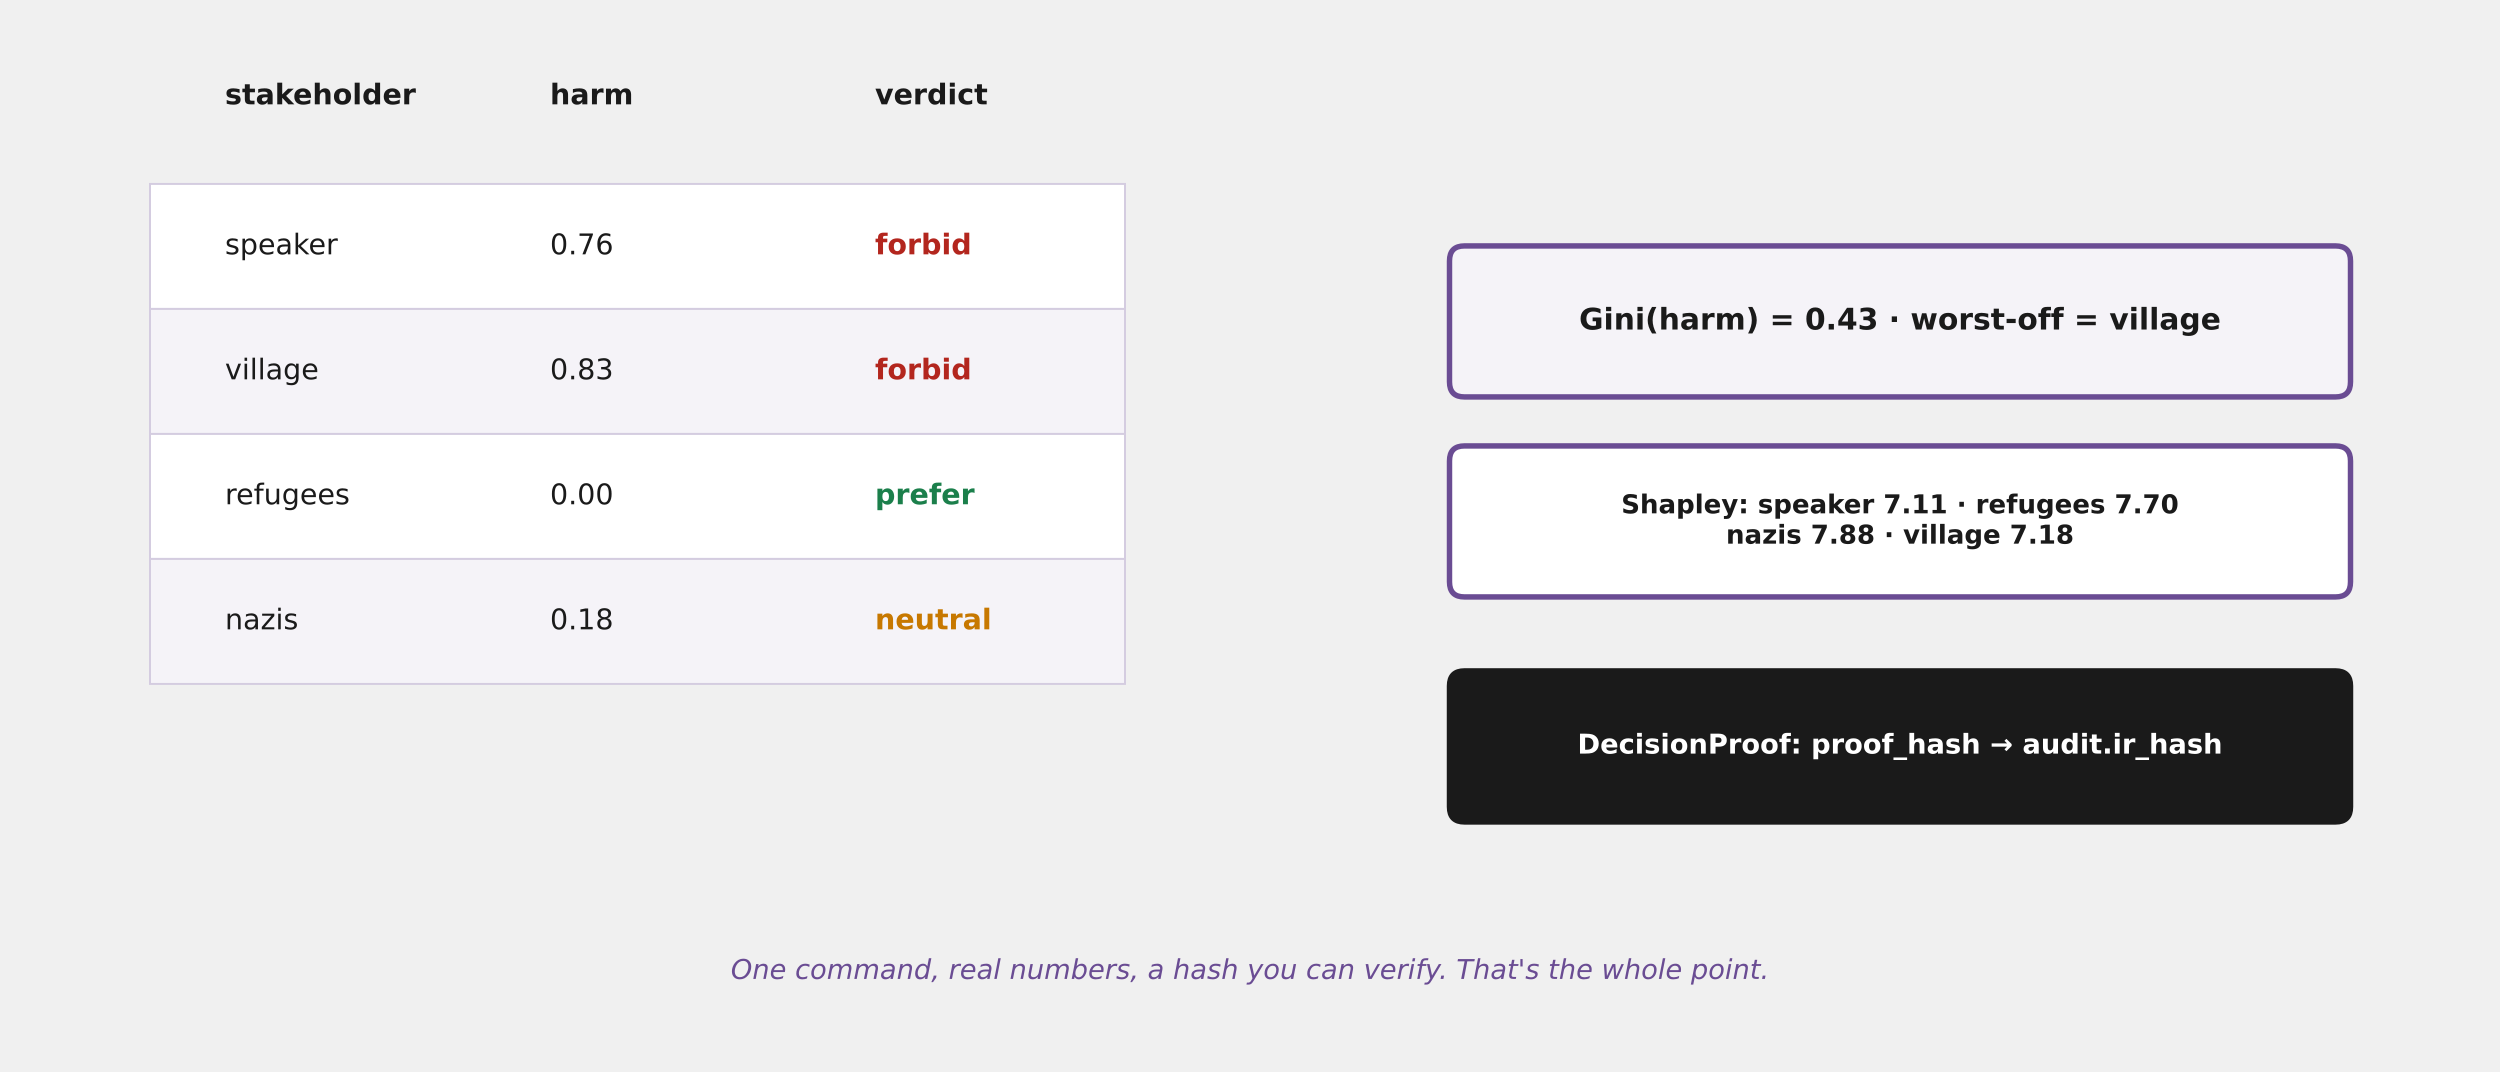
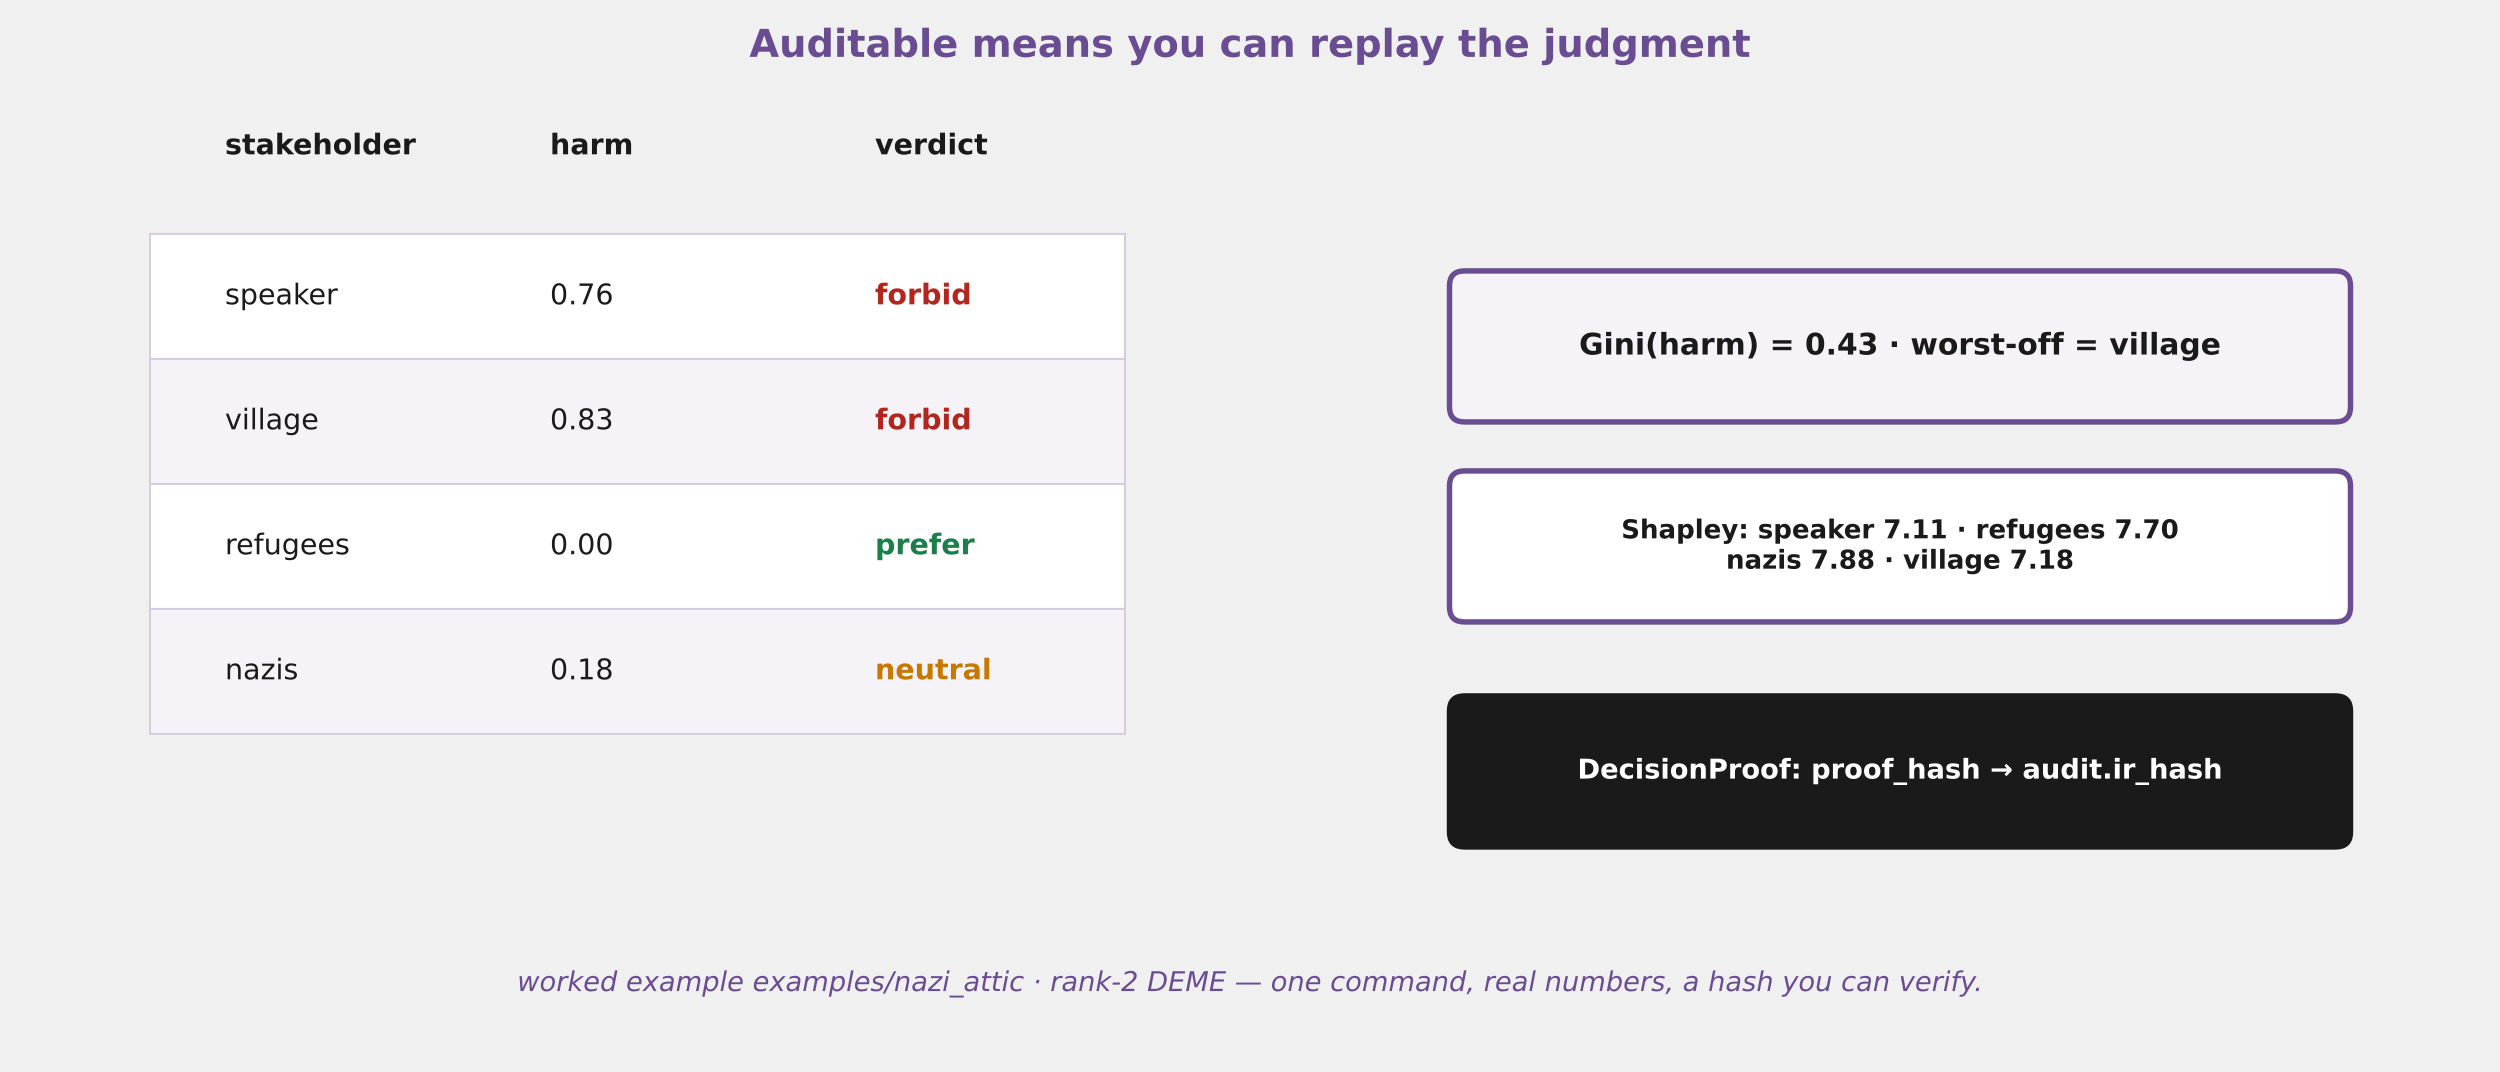
<svg xmlns="http://www.w3.org/2000/svg" width="1008pt" height="432pt" viewBox="0 0 1008 432" version="1.1">
  <defs>
    <style type="text/css">*{stroke-linejoin: round; stroke-linecap: butt}</style>
  </defs>
  <g id="figure_1">
    <g id="patch_1">
      <path d="M 0 432  L 1008 432  L 1008 0  L 0 0  L 0 432  z " style="fill: none" />
    </g>
    <g id="axes_1">
      <g id="patch_2">
-         <path d="M 60.48 124.56  L 453.6 124.56  L 453.6 74.16  L 60.48 74.16  z " clip-path="url(#pad901d4783)" style="fill: #ffffff; stroke: #d4cce0; stroke-width: 0.8; stroke-linejoin: miter" />
+         <path d="M 60.48 144.72  L 453.6 144.72  L 453.6 94.32  L 60.48 94.32  z " clip-path="url(#p376bc5e609)" style="fill: #ffffff; stroke: #d4cce0; stroke-width: 0.8; stroke-linejoin: miter" />
      </g>
      <g id="patch_3">
-         <path d="M 60.48 174.96  L 453.6 174.96  L 453.6 124.56  L 60.48 124.56  z " clip-path="url(#pad901d4783)" style="fill: #f5f3f8; stroke: #d4cce0; stroke-width: 0.8; stroke-linejoin: miter" />
+         <path d="M 60.48 195.12  L 453.6 195.12  L 453.6 144.72  L 60.48 144.72  z " clip-path="url(#p376bc5e609)" style="fill: #f5f3f8; stroke: #d4cce0; stroke-width: 0.8; stroke-linejoin: miter" />
      </g>
      <g id="patch_4">
-         <path d="M 60.48 225.36  L 453.6 225.36  L 453.6 174.96  L 60.48 174.96  z " clip-path="url(#pad901d4783)" style="fill: #ffffff; stroke: #d4cce0; stroke-width: 0.8; stroke-linejoin: miter" />
+         <path d="M 60.48 245.52  L 453.6 245.52  L 453.6 195.12  L 60.48 195.12  z " clip-path="url(#p376bc5e609)" style="fill: #ffffff; stroke: #d4cce0; stroke-width: 0.8; stroke-linejoin: miter" />
      </g>
      <g id="patch_5">
-         <path d="M 60.48 275.76  L 453.6 275.76  L 453.6 225.36  L 60.48 225.36  z " clip-path="url(#pad901d4783)" style="fill: #f5f3f8; stroke: #d4cce0; stroke-width: 0.8; stroke-linejoin: miter" />
+         <path d="M 60.48 295.92  L 453.6 295.92  L 453.6 245.52  L 60.48 245.52  z " clip-path="url(#p376bc5e609)" style="fill: #f5f3f8; stroke: #d4cce0; stroke-width: 0.8; stroke-linejoin: miter" />
      </g>
      <g id="patch_6">
-         <path d="M 590.486 160.042  L 941.674 160.042  Q 947.722 160.042 947.722 153.994  L 947.722 105.206  Q 947.722 99.158 941.674 99.158  L 590.486 99.158  Q 584.438 99.158 584.438 105.206  L 584.438 153.994  Q 584.438 160.042 590.486 160.042  z " clip-path="url(#pad901d4783)" style="fill: #f5f3f8; stroke: #6a4c93; stroke-width: 2.2; stroke-linejoin: miter" />
+         <path d="M 590.486 170.122  L 941.674 170.122  Q 947.722 170.122 947.722 164.074  L 947.722 115.286  Q 947.722 109.238 941.674 109.238  L 590.486 109.238  Q 584.438 109.238 584.438 115.286  L 584.438 164.074  Q 584.438 170.122 590.486 170.122  z " clip-path="url(#p376bc5e609)" style="fill: #f5f3f8; stroke: #6a4c93; stroke-width: 2.2; stroke-linejoin: miter" />
      </g>
      <g id="patch_7">
-         <path d="M 590.486 240.682  L 941.674 240.682  Q 947.722 240.682 947.722 234.634  L 947.722 185.846  Q 947.722 179.798 941.674 179.798  L 590.486 179.798  Q 584.438 179.798 584.438 185.846  L 584.438 234.634  Q 584.438 240.682 590.486 240.682  z " clip-path="url(#pad901d4783)" style="fill: #ffffff; stroke: #6a4c93; stroke-width: 2.2; stroke-linejoin: miter" />
+         <path d="M 590.486 250.762  L 941.674 250.762  Q 947.722 250.762 947.722 244.714  L 947.722 195.926  Q 947.722 189.878 941.674 189.878  L 590.486 189.878  Q 584.438 189.878 584.438 195.926  L 584.438 244.714  Q 584.438 250.762 590.486 250.762  z " clip-path="url(#p376bc5e609)" style="fill: #ffffff; stroke: #6a4c93; stroke-width: 2.2; stroke-linejoin: miter" />
      </g>
      <g id="patch_8">
-         <path d="M 590.486 331.402  L 941.674 331.402  Q 947.722 331.402 947.722 325.354  L 947.722 276.566  Q 947.722 270.518 941.674 270.518  L 590.486 270.518  Q 584.438 270.518 584.438 276.566  L 584.438 325.354  Q 584.438 331.402 590.486 331.402  z " clip-path="url(#pad901d4783)" style="fill: #1a1a1a; stroke: #1a1a1a; stroke-width: 2.2; stroke-linejoin: miter" />
+         <path d="M 590.486 341.482  L 941.674 341.482  Q 947.722 341.482 947.722 335.434  L 947.722 286.646  Q 947.722 280.598 941.674 280.598  L 590.486 280.598  Q 584.438 280.598 584.438 286.646  L 584.438 335.434  Q 584.438 341.482 590.486 341.482  z " clip-path="url(#p376bc5e609)" style="fill: #1a1a1a; stroke: #1a1a1a; stroke-width: 2.2; stroke-linejoin: miter" />
      </g>
      <g id="text_1">
-         <text style="font-weight: 700; font-size: 12px; font-family: 'DejaVu Sans'; text-anchor: middle; fill: #1a1a1a" x="766.08" y="132.864" transform="rotate(-0 766.08 132.8644)">Gini(harm) = 0.43    ·    worst-off = village</text>
+         <text style="font-weight: 700; font-size: 12px; font-family: 'DejaVu Sans'; text-anchor: middle; fill: #1a1a1a" x="766.08" y="142.944" transform="rotate(-0 766.08 142.9444)">Gini(harm) = 0.43    ·    worst-off = village</text>
      </g>
      <g id="text_2">
-         <text style="font-weight: 700; font-size: 10.5px; font-family: 'DejaVu Sans'; fill: #1a1a1a" transform="translate(653.6759 206.977)">Shapley: speaker 7.11 · refugees 7.70</text>
-         <text style="font-weight: 700; font-size: 10.5px; font-family: 'DejaVu Sans'; fill: #1a1a1a" transform="translate(695.9261 219.2157)">nazis 7.88 · village 7.18</text>
+         <text style="font-weight: 700; font-size: 10.5px; font-family: 'DejaVu Sans'; fill: #1a1a1a" transform="translate(653.6759 217.057)">Shapley: speaker 7.11 · refugees 7.70</text>
+         <text style="font-weight: 700; font-size: 10.5px; font-family: 'DejaVu Sans'; fill: #1a1a1a" transform="translate(695.9261 229.2957)">nazis 7.88 · village 7.18</text>
      </g>
      <g id="text_3">
-         <text style="font-weight: 700; font-size: 11px; font-family: 'DejaVu Sans'; text-anchor: middle; fill: #ffffff" x="766.08" y="303.842" transform="rotate(-0 766.08 303.8423)">DecisionProof: proof_hash → audit.ir_hash</text>
+         <text style="font-weight: 700; font-size: 11px; font-family: 'DejaVu Sans'; text-anchor: middle; fill: #ffffff" x="766.08" y="313.922" transform="rotate(-0 766.08 313.9223)">DecisionProof: proof_hash → audit.ir_hash</text>
      </g>
      <g id="text_4">
-         <text style="font-weight: 700; font-size: 15.5px; font-family: 'DejaVu Sans'; text-anchor: middle; fill: #6a4c93" x="504" y="-67.784" transform="rotate(-0 504 -67.78352)">Auditable means you can replay the judgment</text>
+         <text style="font-weight: 700; font-size: 15.5px; font-family: 'DejaVu Sans'; text-anchor: middle; fill: #6a4c93" x="504" y="22.936" transform="rotate(-0 504 22.93648)">Auditable means you can replay the judgment</text>
      </g>
      <g id="text_5">
-         <text style="font-size: 11px; font-family: 'DejaVu Sans'; text-anchor: middle; fill: #6b6b6b" x="504" y="-8.638" transform="rotate(-0 504 -8.637656)">worked example:  examples/nazi_attic  ·  rank-2 DEME</text>
+         <text style="font-weight: 700; font-size: 11.5px; font-family: 'DejaVu Sans'; text-anchor: start; fill: #1a1a1a" x="90.72" y="62.213" transform="rotate(-0 90.72 62.21328)">stakeholder</text>
      </g>
      <g id="text_6">
-         <text style="font-weight: 700; font-size: 11.5px; font-family: 'DejaVu Sans'; text-anchor: start; fill: #1a1a1a" x="90.72" y="42.053" transform="rotate(-0 90.72 42.05328)">stakeholder</text>
+         <text style="font-weight: 700; font-size: 11.5px; font-family: 'DejaVu Sans'; text-anchor: start; fill: #1a1a1a" x="221.76" y="62.213" transform="rotate(-0 221.76 62.21328)">harm</text>
      </g>
      <g id="text_7">
-         <text style="font-weight: 700; font-size: 11.5px; font-family: 'DejaVu Sans'; text-anchor: start; fill: #1a1a1a" x="221.76" y="42.053" transform="rotate(-0 221.76 42.05328)">harm</text>
+         <text style="font-weight: 700; font-size: 11.5px; font-family: 'DejaVu Sans'; text-anchor: start; fill: #1a1a1a" x="352.8" y="62.213" transform="rotate(-0 352.8 62.21328)">verdict</text>
      </g>
      <g id="text_8">
-         <text style="font-weight: 700; font-size: 11.5px; font-family: 'DejaVu Sans'; text-anchor: start; fill: #1a1a1a" x="352.8" y="42.053" transform="rotate(-0 352.8 42.05328)">verdict</text>
+         <text style="font-size: 11.5px; font-family: 'DejaVu Sans'; text-anchor: start; fill: #1a1a1a" x="90.72" y="122.693" transform="rotate(-0 90.72 122.6933)">speaker</text>
      </g>
      <g id="text_9">
-         <text style="font-size: 11.5px; font-family: 'DejaVu Sans'; text-anchor: start; fill: #1a1a1a" x="90.72" y="102.533" transform="rotate(-0 90.72 102.5333)">speaker</text>
+         <text style="font-size: 11.5px; font-family: 'DejaVu Sans'; text-anchor: start; fill: #1a1a1a" x="221.76" y="122.693" transform="rotate(-0 221.76 122.6933)">0.76</text>
      </g>
      <g id="text_10">
-         <text style="font-size: 11.5px; font-family: 'DejaVu Sans'; text-anchor: start; fill: #1a1a1a" x="221.76" y="102.533" transform="rotate(-0 221.76 102.5333)">0.76</text>
+         <text style="font-weight: 700; font-size: 11.5px; font-family: 'DejaVu Sans'; text-anchor: start; fill: #b3261e" x="352.8" y="122.693" transform="rotate(-0 352.8 122.6933)">forbid</text>
      </g>
      <g id="text_11">
-         <text style="font-weight: 700; font-size: 11.5px; font-family: 'DejaVu Sans'; text-anchor: start; fill: #b3261e" x="352.8" y="102.533" transform="rotate(-0 352.8 102.5333)">forbid</text>
+         <text style="font-size: 11.5px; font-family: 'DejaVu Sans'; text-anchor: start; fill: #1a1a1a" x="90.72" y="173.093" transform="rotate(-0 90.72 173.0933)">village</text>
      </g>
      <g id="text_12">
-         <text style="font-size: 11.5px; font-family: 'DejaVu Sans'; text-anchor: start; fill: #1a1a1a" x="90.72" y="152.933" transform="rotate(-0 90.72 152.9333)">village</text>
+         <text style="font-size: 11.5px; font-family: 'DejaVu Sans'; text-anchor: start; fill: #1a1a1a" x="221.76" y="173.093" transform="rotate(-0 221.76 173.0933)">0.83</text>
      </g>
      <g id="text_13">
-         <text style="font-size: 11.5px; font-family: 'DejaVu Sans'; text-anchor: start; fill: #1a1a1a" x="221.76" y="152.933" transform="rotate(-0 221.76 152.9333)">0.83</text>
+         <text style="font-weight: 700; font-size: 11.5px; font-family: 'DejaVu Sans'; text-anchor: start; fill: #b3261e" x="352.8" y="173.093" transform="rotate(-0 352.8 173.0933)">forbid</text>
      </g>
      <g id="text_14">
-         <text style="font-weight: 700; font-size: 11.5px; font-family: 'DejaVu Sans'; text-anchor: start; fill: #b3261e" x="352.8" y="152.933" transform="rotate(-0 352.8 152.9333)">forbid</text>
+         <text style="font-size: 11.5px; font-family: 'DejaVu Sans'; text-anchor: start; fill: #1a1a1a" x="90.72" y="223.493" transform="rotate(-0 90.72 223.4933)">refugees</text>
      </g>
      <g id="text_15">
-         <text style="font-size: 11.5px; font-family: 'DejaVu Sans'; text-anchor: start; fill: #1a1a1a" x="90.72" y="203.333" transform="rotate(-0 90.72 203.3333)">refugees</text>
+         <text style="font-size: 11.5px; font-family: 'DejaVu Sans'; text-anchor: start; fill: #1a1a1a" x="221.76" y="223.493" transform="rotate(-0 221.76 223.4933)">0.00</text>
      </g>
      <g id="text_16">
-         <text style="font-size: 11.5px; font-family: 'DejaVu Sans'; text-anchor: start; fill: #1a1a1a" x="221.76" y="203.333" transform="rotate(-0 221.76 203.3333)">0.00</text>
+         <text style="font-weight: 700; font-size: 11.5px; font-family: 'DejaVu Sans'; text-anchor: start; fill: #1b7f4b" x="352.8" y="223.493" transform="rotate(-0 352.8 223.4933)">prefer</text>
      </g>
      <g id="text_17">
-         <text style="font-weight: 700; font-size: 11.5px; font-family: 'DejaVu Sans'; text-anchor: start; fill: #1b7f4b" x="352.8" y="203.333" transform="rotate(-0 352.8 203.3333)">prefer</text>
+         <text style="font-size: 11.5px; font-family: 'DejaVu Sans'; text-anchor: start; fill: #1a1a1a" x="90.72" y="273.893" transform="rotate(-0 90.72 273.8933)">nazis</text>
      </g>
      <g id="text_18">
-         <text style="font-size: 11.5px; font-family: 'DejaVu Sans'; text-anchor: start; fill: #1a1a1a" x="90.72" y="253.733" transform="rotate(-0 90.72 253.7333)">nazis</text>
+         <text style="font-size: 11.5px; font-family: 'DejaVu Sans'; text-anchor: start; fill: #1a1a1a" x="221.76" y="273.893" transform="rotate(-0 221.76 273.8933)">0.18</text>
      </g>
      <g id="text_19">
-         <text style="font-size: 11.5px; font-family: 'DejaVu Sans'; text-anchor: start; fill: #1a1a1a" x="221.76" y="253.733" transform="rotate(-0 221.76 253.7333)">0.18</text>
+         <text style="font-weight: 700; font-size: 11.5px; font-family: 'DejaVu Sans'; text-anchor: start; fill: #c77800" x="352.8" y="273.893" transform="rotate(-0 352.8 273.8933)">neutral</text>
      </g>
      <g id="text_20">
-         <text style="font-weight: 700; font-size: 11.5px; font-family: 'DejaVu Sans'; text-anchor: start; fill: #c77800" x="352.8" y="253.733" transform="rotate(-0 352.8 253.7333)">neutral</text>
-       </g>
-       <g id="text_21">
-         <text style="font-style: italic; font-size: 11px; font-family: 'DejaVu Sans'; text-anchor: middle; fill: #6a4c93" x="504" y="394.715" transform="rotate(-0 504 394.7153)">One command, real numbers, a hash you can verify. That's the whole point.</text>
+         <text style="font-style: italic; font-size: 11px; font-family: 'DejaVu Sans'; text-anchor: middle; fill: #6a4c93" x="504" y="399.602" transform="rotate(-0 504 399.6023)">worked example examples/nazi_attic · rank-2 DEME — one command, real numbers, a hash you can verify.</text>
      </g>
    </g>
  </g>
  <defs>
-     <clipPath id="pad901d4783">
+     <clipPath id="p376bc5e609">
      <rect x="0" y="0" width="1008" height="432" />
    </clipPath>
  </defs>
</svg>
